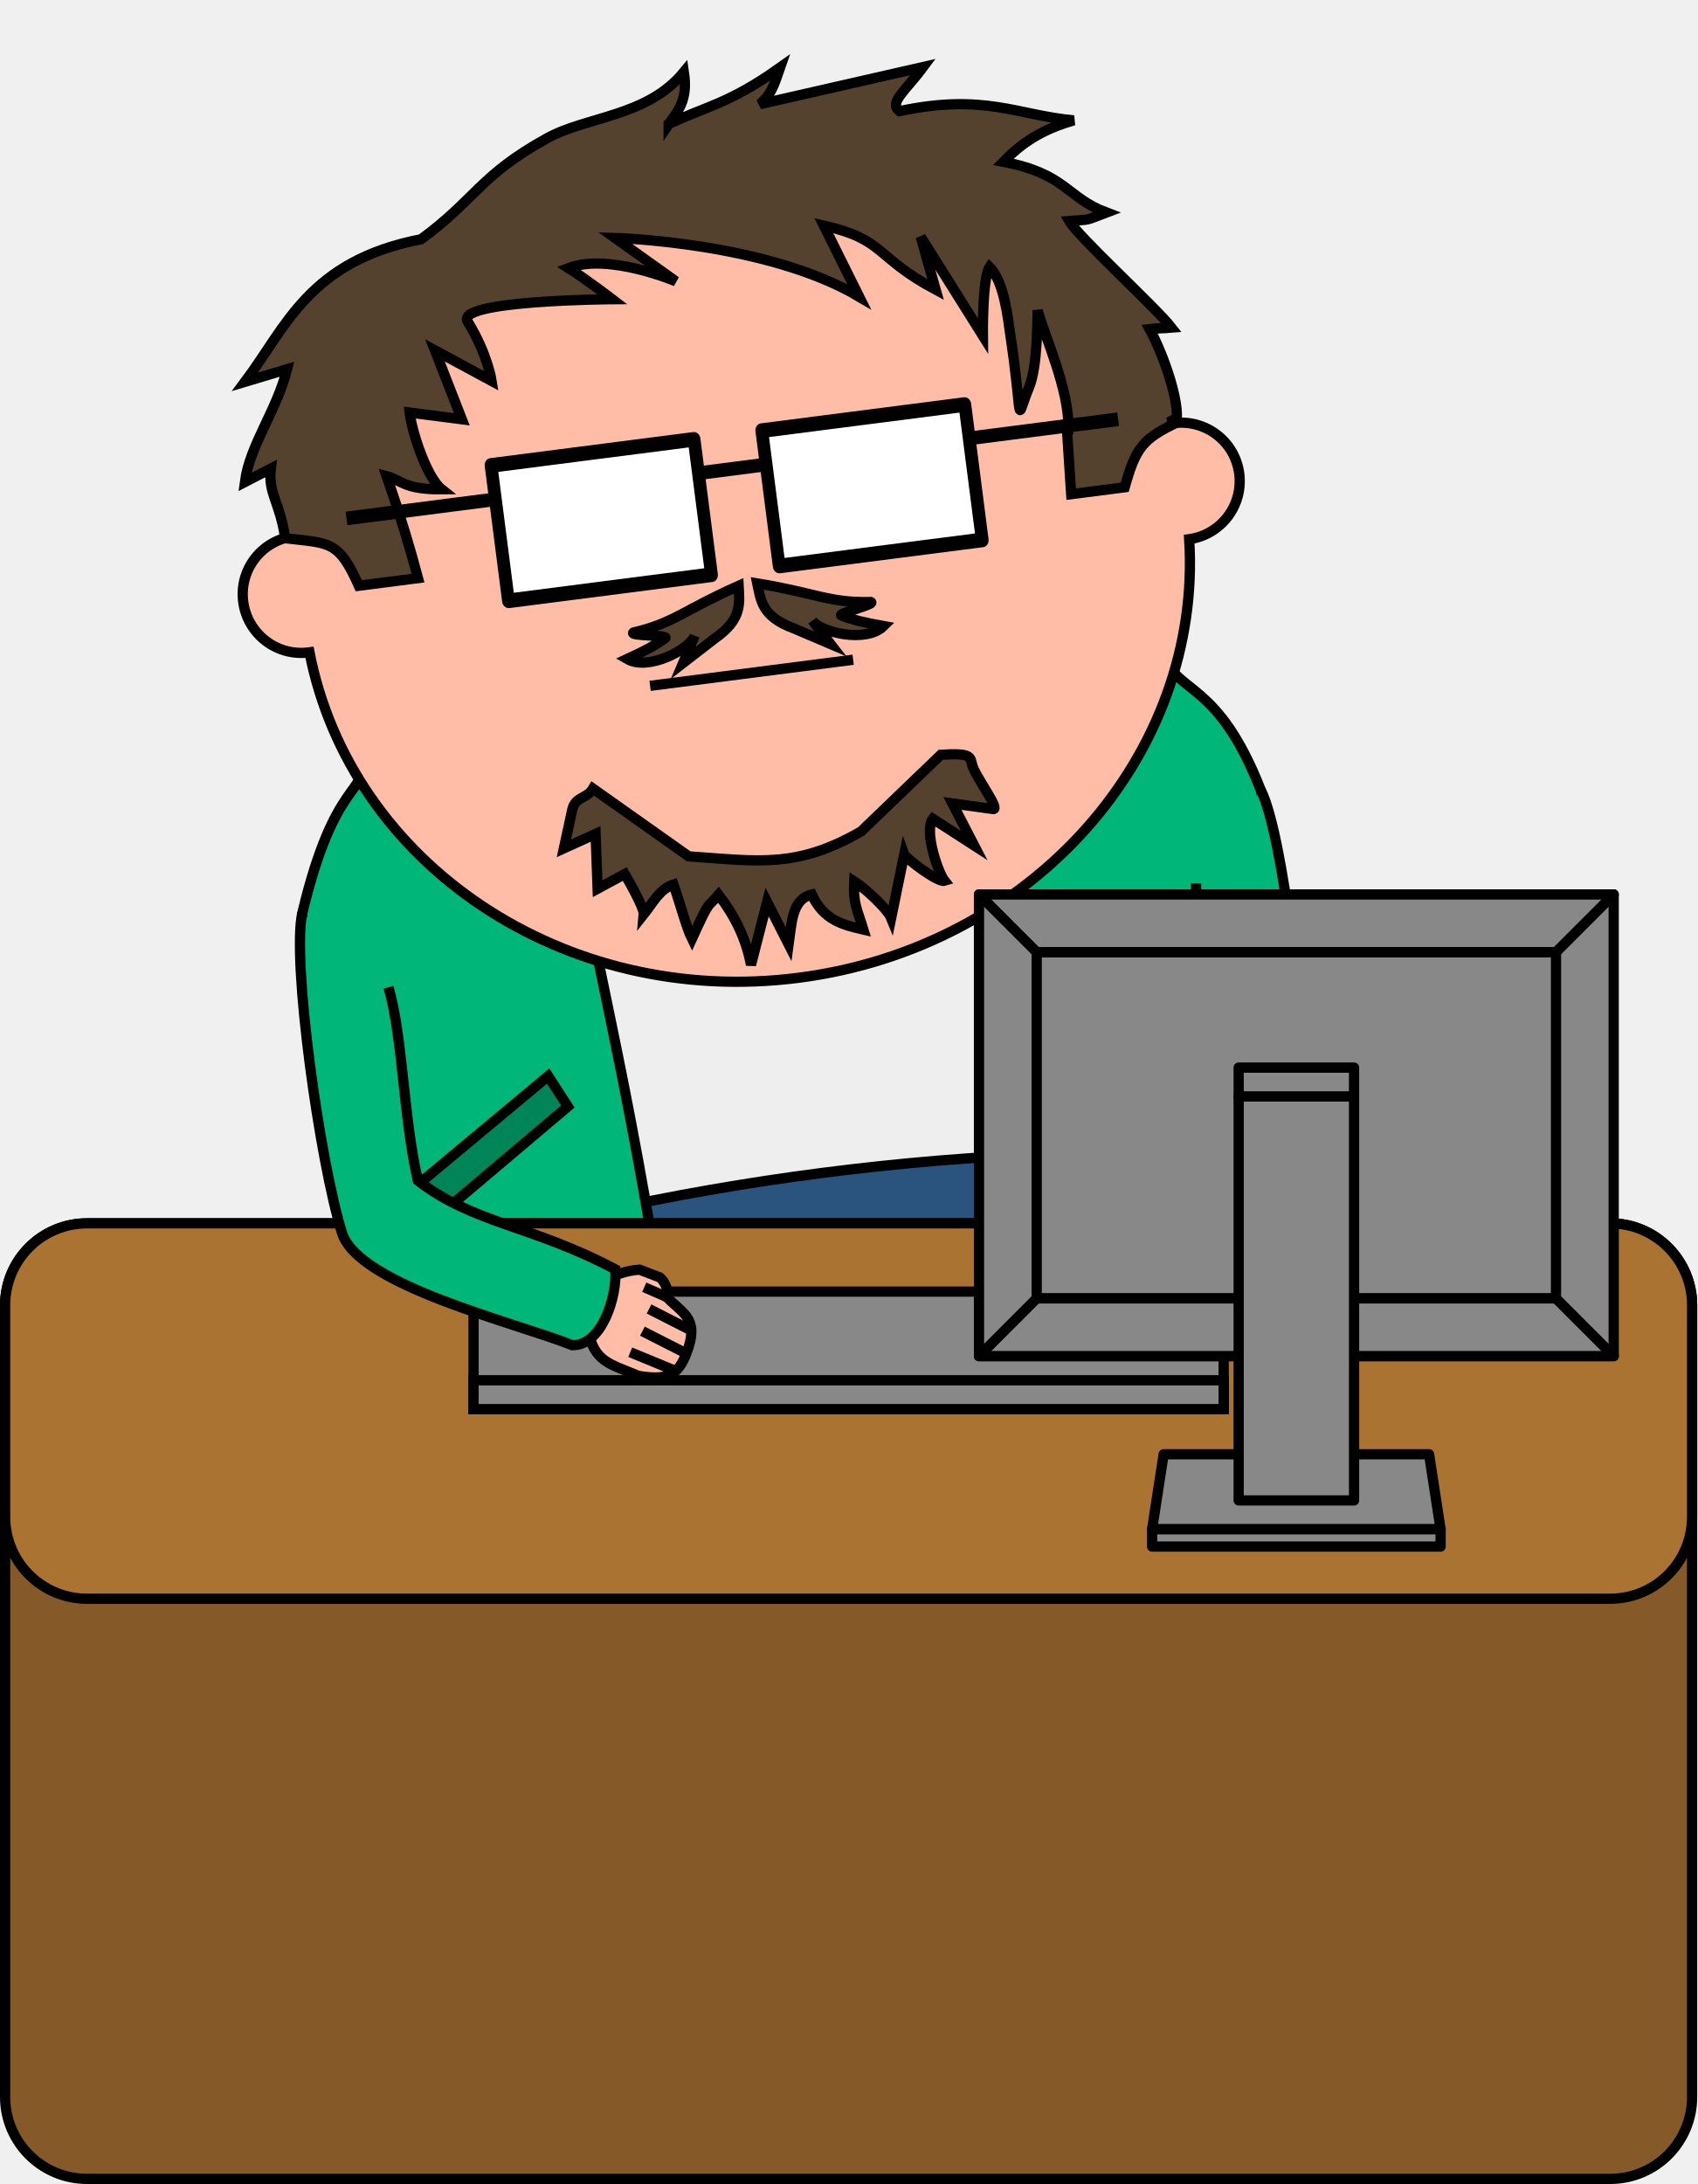
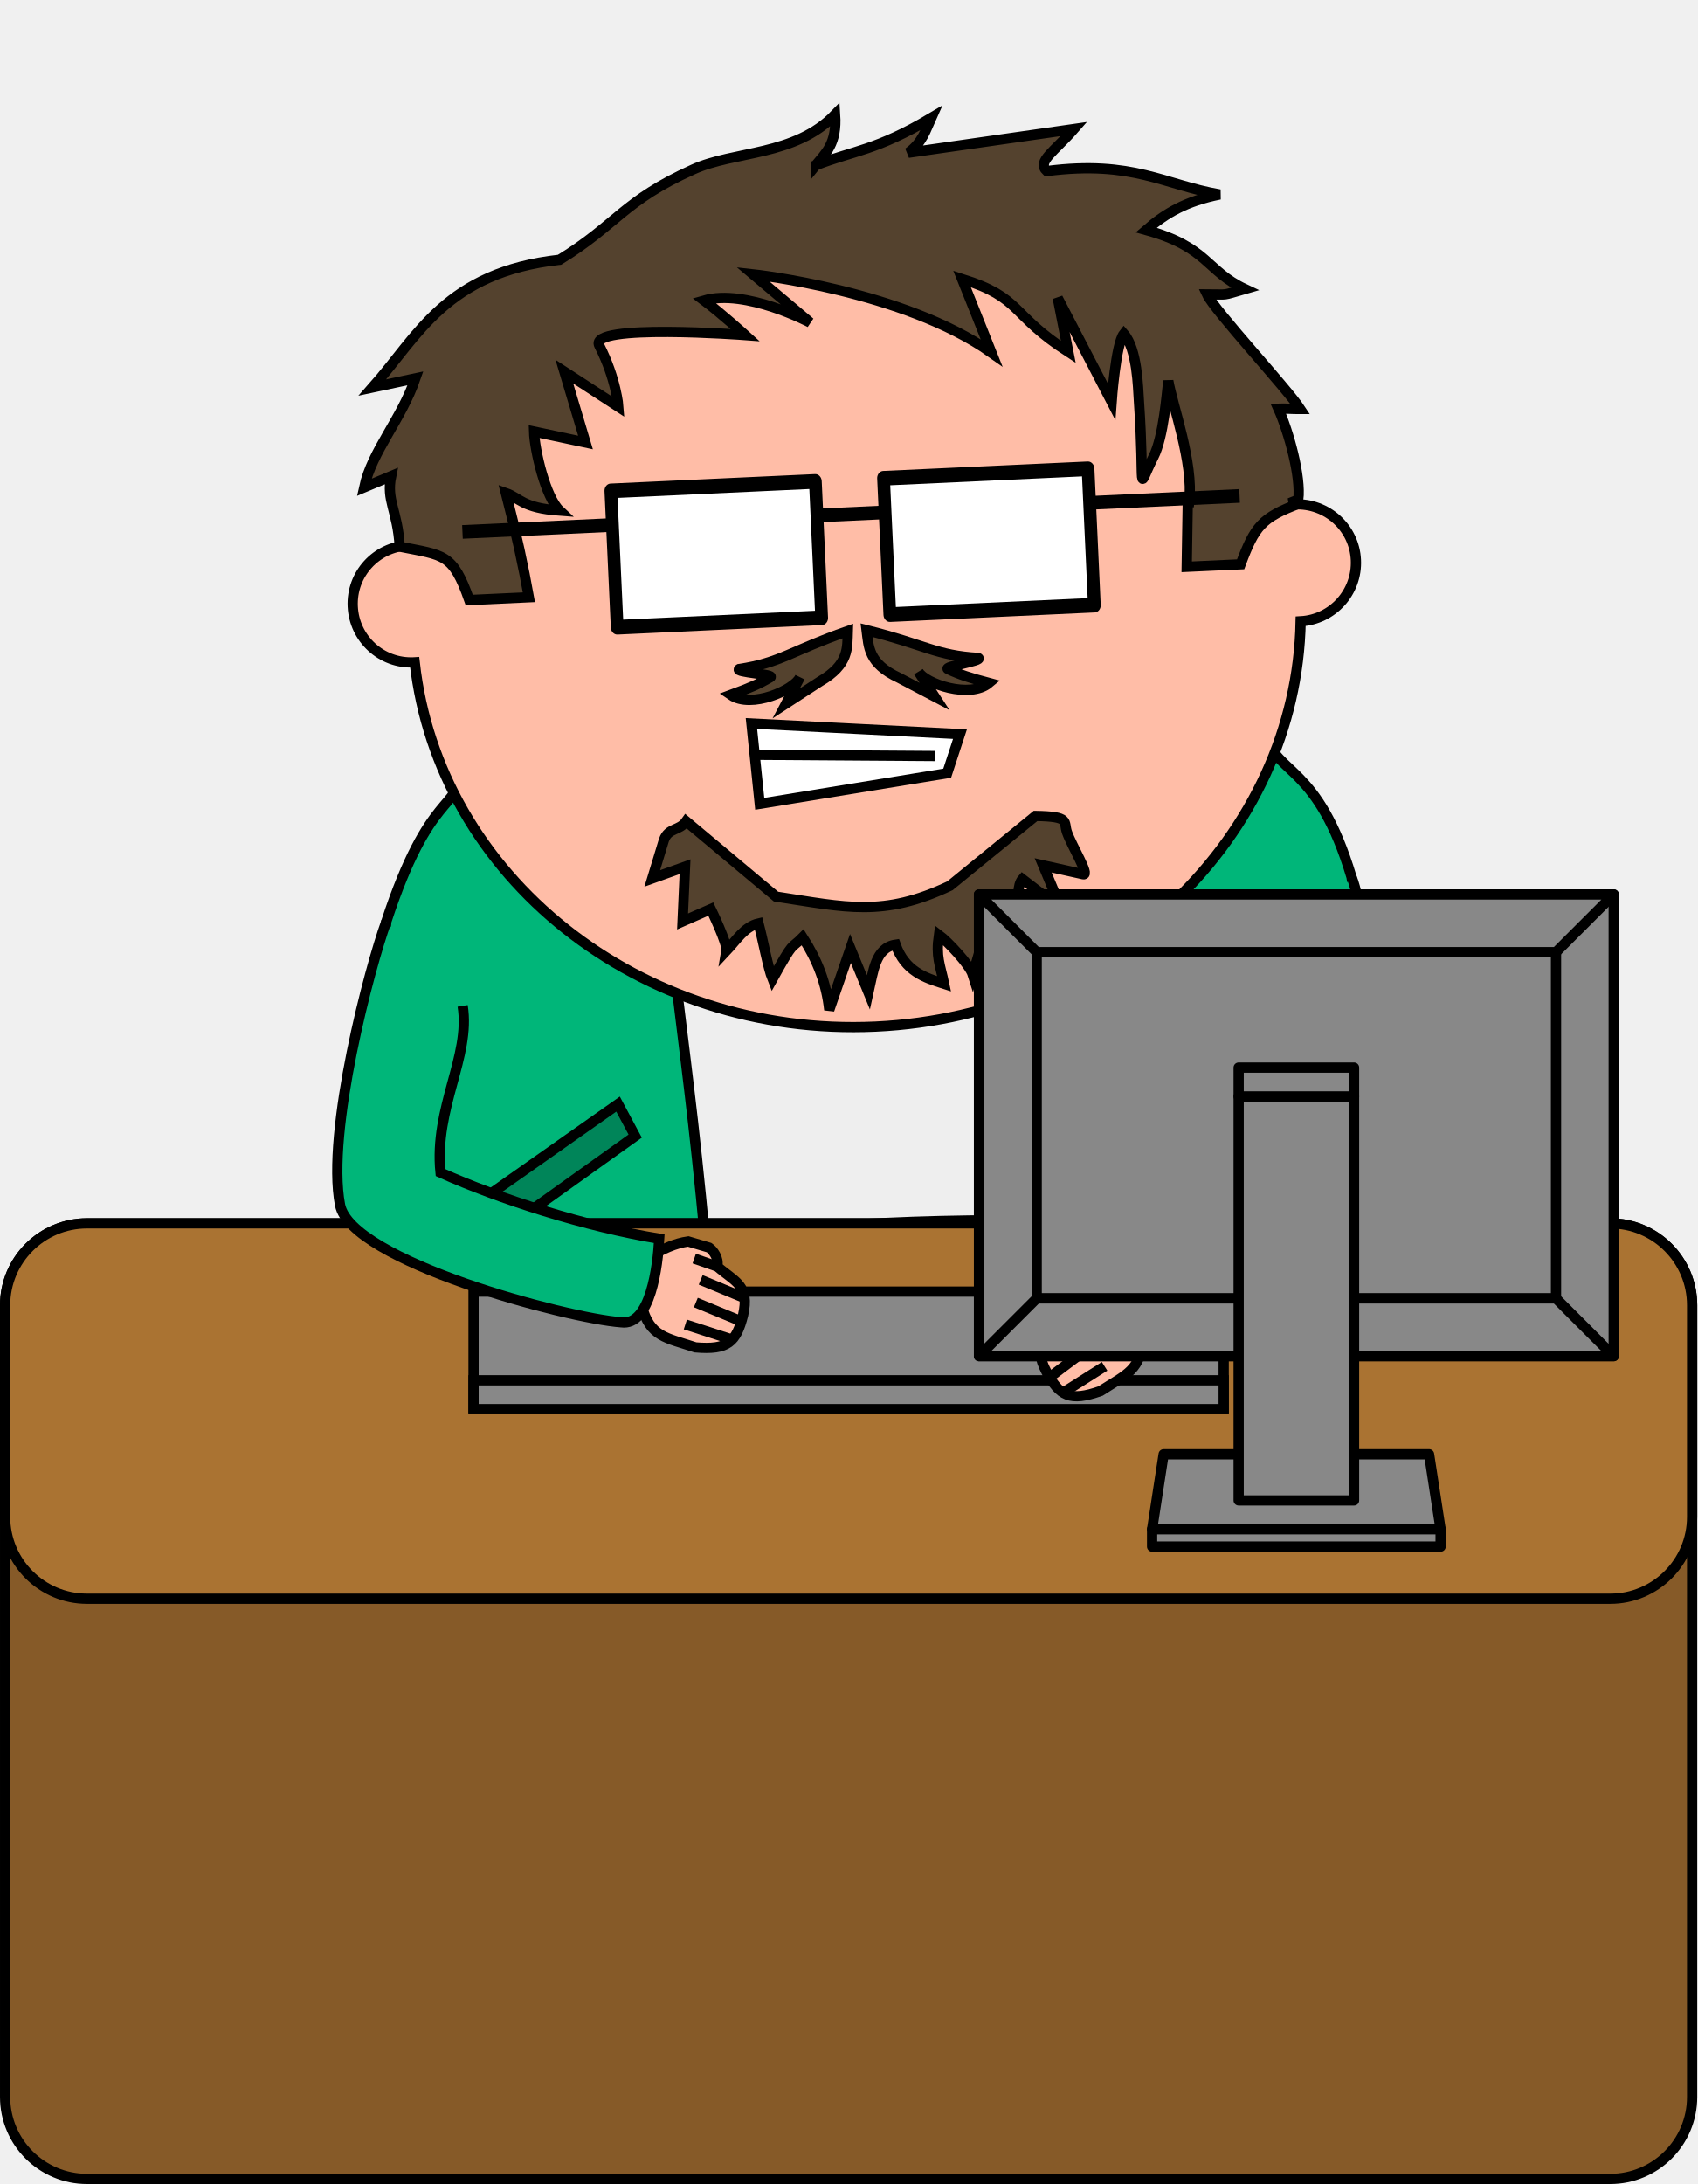
<svg xmlns="http://www.w3.org/2000/svg" width="248.707" height="319.987" id="svg19177" version="1.1">
  <defs id="defs19179" />
-   <g id="layer1" transform="translate(-3575.903,514.7971)">
-     <rect style="opacity:0;fill:#aaccee;fill-opacity:1;stroke:#ffffff;stroke-width:1.5;stroke-linecap:round;stroke-linejoin:round;stroke-miterlimit:4;stroke-opacity:1;stroke-dasharray:none" id="rect18350" width="62.793" height="1287" x="3513.86" y="-292.56" rx="12" ry="12" />
-     <g id="g17957" transform="matrix(0.9918396,-0.1274917,0.1274917,0.9918396,-12807.149,3637.236)">
-       <path id="path17959" d="m 16931.387,-1794.638 -12,0 c -0.948,3.511 -2.458,6.708 -2,11 17.264,6.44 27,5 28,4 -1,-8 -12,-13 -14,-15 z" style="fill:#333333;fill-opacity:1;stroke:#000000;stroke-width:1.5;stroke-opacity:1" />
-       <path style="fill:#333333;fill-opacity:1;stroke:#000000;stroke-width:1.5;stroke-opacity:1" d="m 16821.387,-1794.638 12,0 c 0.947,3.511 2.458,6.708 2,11 -17.264,6.44 -27,5 -28,4 1,-8 12,-13 14,-15 z" id="path17961" />
-       <path id="path17963" d="m 16814.387,-1858.625 0,15 c -1.993,15.935 0.269,32.721 5,50 5.033,3.258 13.979,1.496 15,0 -2.919,-14.634 -4.146,-25.202 -3.219,-35 l 0.03,0 c 25.047,-5 70.119,-5 90.156,0 l 0.25,0 c 0.928,9.798 -0.299,20.366 -3.218,35 1.021,1.496 9.966,3.258 15,0 4.73,-17.279 6.992,-34.065 5,-50 l 0,-15 -124,0 z" style="fill:#2a537d;fill-opacity:1;stroke:#000000;stroke-width:1.5;stroke-opacity:1" />
-       <path style="fill:#eeeeee;fill-opacity:1;stroke:#000000;stroke-width:1.5;stroke-opacity:1" d="m 16826.61,-1932.532 99.777,0 c 2.316,30.657 20,49.894 15,94.894 -40,-8 -90,-8 -130,0 -5,-45 12.342,-63.453 15.223,-94.894 z" id="path17965" />
-       <path id="path17967" d="m 16819.606,-1914.722 -2.531,2.375 c 0.155,5.302 -4.242,2.126 -11.484,21.237 -6.185,49.964 4.134,57.65 44.796,55.357 -1.462,-37.99 -4.01,-46.479 -4,-78.969 z" style="fill:#00b679;fill-opacity:1;stroke:#000000;stroke-width:1.5;stroke-opacity:1" />
-       <path style="fill:#008559;fill-opacity:1;stroke:#000000;stroke-width:1.5;stroke-linecap:butt;stroke-linejoin:miter;stroke-opacity:1" d="m 16815.68,-1848.446 1.661,5.43 23.234,-15.026 -2.293,-4.798 z" id="path17969" />
-       <path style="fill:#00b679;fill-opacity:1;stroke:#000000;stroke-width:1.5;stroke-opacity:1" d="m 16933.172,-1914.721 2.531,2.375 c 1.123,5.709 7.331,4.586 11.484,21.237 6.185,49.964 -4.134,57.65 -44.796,55.357 1.462,-37.99 4.01,-46.479 4,-78.969 z" id="path17972" />
-       <path id="path17974" d="m 16937.098,-1848.445 -1.661,5.43 -23.234,-15.026 2.293,-4.798 z" style="fill:#008559;fill-opacity:1;stroke:#000000;stroke-width:1.5;stroke-linecap:butt;stroke-linejoin:miter;stroke-opacity:1" />
-       <path id="path17976" d="m 16876.509,-1992.625 c -30.991,0 -56.896,19.975 -63.469,46.75 -0.532,-0.103 -1.095,-0.156 -1.656,-0.156 -4.743,0 -8.563,3.82 -8.563,8.562 0,4.742 3.82,8.594 8.563,8.594 0.04,0 0.08,6e-4 0.125,0 2.046,31.494 30.372,56.437 65,56.437 34.627,0 62.922,-24.944 64.968,-56.437 4.699,-0.051 8.5,-3.883 8.5,-8.594 0,-4.742 -3.851,-8.562 -8.593,-8.562 -0.484,0 -0.945,0.048 -1.407,0.125 -6.583,-26.762 -32.488,-46.719 -63.468,-46.719 z" style="fill:#ffbda7;fill-opacity:1;stroke:#000000;stroke-width:1.5;stroke-opacity:1" />
-       <path style="fill:#54422e;fill-opacity:1;stroke:#000000;stroke-width:1.5;stroke-linecap:butt;stroke-linejoin:miter;stroke-opacity:1" d="m 16873.575,-1998.906 c 1.514,-1.711 3.291,-3.003 3.192,-7.297 -6.224,5.864 -14.972,4.586 -21.196,7.093 -10.417,4.131 -11.475,7.521 -20.119,12.294 -16.694,1.07 -21.195,10.15 -28.261,17.431 l 6.354,-1.048 c -2.346,5.939 -6.86,10.351 -8.246,15.608 l 4.028,-1.464 c -0.905,3.591 0.696,4.988 0.779,10.383 6.439,1.6 7.71,1.309 9.813,8.281 l 8.75,0 c -0.586,-4.467 -1.369,-9.2 -2.657,-15.406 2.003,0.796 2.246,2.283 7.75,2.938 -1.967,-2.015 -3.27,-9.029 -3.218,-11.75 l 7.46,1.951 -2.617,-10.513 7.67,5.505 c 0,0 -0.1,-4.057 -2.384,-9.098 -1.511,-3.333 21.433,-0.531 21.433,-0.531 0,0 -3.317,-3.305 -5.781,-5.344 6.131,-1.478 15.366,3.942 15.366,3.942 l -8.023,-7.442 c 0,0 21.97,3.423 34.375,13.094 l -3.812,-11 c 8.736,3.208 6.749,5.484 15.062,11.406 l -1.187,-7.969 7.187,15.562 c 0,0 0.994,-8.424 2.25,-9.875 1.87,2.356 1.708,7.974 1.75,9.906 0.3,13.789 -1.028,13.177 1.75,8.312 1.634,-2.862 2.39,-9.274 2.688,-11.031 0.463,3.689 3.154,12.078 2.25,17.844 l -0.219,-0.031 c -0.216,3.329 -0.395,6.466 -0.594,9.531 l 7.907,0 c 2.351,-5.5 3.419,-6.691 9,-8.5 l -1.407,-0.125 c 0.412,-0.148 0.814,-0.293 1.282,-0.438 0.584,-3.327 -0.929,-9.995 -2.3,-13.468 0.996,0.01 2.033,0.159 3.214,0.21 -1.882,-3.197 -11.854,-14.943 -12.879,-17.419 3.333,0.162 1.997,0.323 5.565,-0.526 -5.544,-2.931 -5.073,-6.367 -14.03,-9.297 2.988,-2.358 6.025,-3.945 11.007,-4.709 -8.047,-1.771 -12.433,-5.638 -25.168,-4.597 -1.403,-1.47 1.177,-2.743 4.27,-5.97 l -24.424,2.353 c 2.156,-1.407 2.726,-3.21 3.603,-4.936 -8.257,4.401 -11.525,4.218 -17.233,6.139 z" id="path17978" />
-       <g id="g17980" style="stroke:#000000;stroke-width:1.5;stroke-opacity:1" transform="translate(14446.387,-2410)">
-         <g style="stroke:#000000;stroke-width:1.399;stroke-opacity:1" transform="matrix(1,0,0,1.150412,3.620944,-65.66926)" id="g17982">
-           <rect style="fill:#ffffff;fill-opacity:1;stroke:#000000;stroke-width:1.865;stroke-linecap:round;stroke-linejoin:round;stroke-miterlimit:4;stroke-opacity:1;stroke-dasharray:none" id="rect17984" width="30" height="17.385" x="2391.379" y="454.647" />
-           <rect y="454.647" x="2431.379" height="17.385" width="30" id="rect17986" style="fill:#ffffff;fill-opacity:1;stroke:#000000;stroke-width:1.865;stroke-linecap:round;stroke-linejoin:round;stroke-miterlimit:4;stroke-opacity:1;stroke-dasharray:none" />
+   <g id="layer1" transform="translate(-4195.903,514.7971)">
+     <g transform="matrix(0.9989297,-0.04625417,0.04625417,0.9989297,-12447.627,2286.657)" id="g18685">
+       <path style="fill:#333333;fill-opacity:1;stroke:#000000;stroke-width:1.5;stroke-opacity:1" d="m 16931.387,-1794.638 -12,0 c -0.948,3.511 -2.458,6.708 -2,11 17.264,6.44 27,5 28,4 -1,-8 -12,-13 -14,-15 z" id="path18687" />
+       <path id="path18690" d="m 16821.387,-1794.638 12,0 c 0.947,3.511 2.458,6.708 2,11 -17.264,6.44 -27,5 -28,4 1,-8 12,-13 14,-15 z" style="fill:#333333;fill-opacity:1;stroke:#000000;stroke-width:1.5;stroke-opacity:1" />
+       <path style="fill:#2a537d;fill-opacity:1;stroke:#000000;stroke-width:1.5;stroke-opacity:1" d="m 16814.387,-1858.625 0,15 c -1.993,15.935 0.269,32.721 5,50 5.033,3.258 13.979,1.496 15,0 -2.919,-14.634 -4.146,-25.202 -3.219,-35 l 0.03,0 c 25.047,-5 70.119,-5 90.156,0 l 0.25,0 c 0.928,9.798 -0.299,20.366 -3.218,35 1.021,1.496 9.966,3.258 15,0 4.73,-17.279 6.992,-34.065 5,-50 l 0,-15 -124,0 z" id="path18692" />
+       <path id="path18694" d="m 16826.61,-1932.532 99.777,0 c 2.316,30.657 20,49.894 15,94.894 -40,-8 -90,-8 -130,0 -5,-45 12.342,-63.453 15.223,-94.894 z" style="fill:#eeeeee;fill-opacity:1;stroke:#000000;stroke-width:1.5;stroke-opacity:1" />
+       <path style="fill:#00b679;fill-opacity:1;stroke:#000000;stroke-width:1.5;stroke-opacity:1" d="m 16819.606,-1914.722 -2.531,2.375 c 0.155,5.302 -4.242,2.126 -11.484,21.237 -6.185,49.964 4.134,57.65 44.796,55.357 -1.462,-37.99 -4.01,-46.479 -4,-78.969 z" id="path18696" />
+       <path id="path18698" d="m 16815.68,-1848.446 1.661,5.43 23.234,-15.026 -2.293,-4.798 z" style="fill:#008559;fill-opacity:1;stroke:#000000;stroke-width:1.5;stroke-linecap:butt;stroke-linejoin:miter;stroke-opacity:1" />
+       <path id="path18700" d="m 16933.172,-1914.721 2.531,2.375 c 1.123,5.709 7.331,4.586 11.484,21.237 6.185,49.964 -4.134,57.65 -44.796,55.357 1.462,-37.99 4.01,-46.479 4,-78.969 z" style="fill:#00b679;fill-opacity:1;stroke:#000000;stroke-width:1.5;stroke-opacity:1" />
+       <path style="fill:#008559;fill-opacity:1;stroke:#000000;stroke-width:1.5;stroke-linecap:butt;stroke-linejoin:miter;stroke-opacity:1" d="m 16937.098,-1848.445 -1.661,5.43 -23.234,-15.026 2.293,-4.798 z" id="path18702" />
+       <path style="fill:#ffbda7;fill-opacity:1;stroke:#000000;stroke-width:1.5;stroke-opacity:1" d="m 16876.509,-1992.625 c -30.991,0 -56.896,19.975 -63.469,46.75 -0.532,-0.103 -1.095,-0.156 -1.656,-0.156 -4.743,0 -8.563,3.82 -8.563,8.562 0,4.742 3.82,8.594 8.563,8.594 0.04,0 0.08,6e-4 0.125,0 2.046,31.494 30.372,56.437 65,56.437 34.627,0 62.922,-24.944 64.968,-56.437 4.699,-0.051 8.5,-3.883 8.5,-8.594 0,-4.742 -3.851,-8.562 -8.593,-8.562 -0.484,0 -0.945,0.048 -1.407,0.125 -6.583,-26.762 -32.488,-46.719 -63.468,-46.719 z" id="path18704" />
+       <path id="path18706" d="m 16873.575,-1998.906 c 1.514,-1.711 3.291,-3.003 3.192,-7.297 -6.224,5.864 -14.972,4.586 -21.196,7.093 -10.417,4.131 -11.475,7.521 -20.119,12.294 -16.694,1.07 -21.195,10.15 -28.261,17.431 l 6.354,-1.048 c -2.346,5.939 -6.86,10.351 -8.246,15.608 l 4.028,-1.464 c -0.905,3.591 0.696,4.988 0.779,10.383 6.439,1.6 7.71,1.309 9.813,8.281 l 8.75,0 c -0.586,-4.467 -1.369,-9.2 -2.657,-15.406 2.003,0.796 2.246,2.283 7.75,2.938 -1.967,-2.015 -3.27,-9.029 -3.218,-11.75 l 7.46,1.951 -2.617,-10.513 7.67,5.505 c 0,0 -0.1,-4.057 -2.384,-9.098 -1.511,-3.333 21.433,-0.531 21.433,-0.531 0,0 -3.317,-3.305 -5.781,-5.344 6.131,-1.478 15.366,3.942 15.366,3.942 l -8.023,-7.442 c 0,0 21.97,3.423 34.375,13.094 l -3.812,-11 c 8.736,3.208 6.749,5.484 15.062,11.406 l -1.187,-7.969 7.187,15.562 c 0,0 0.994,-8.424 2.25,-9.875 1.87,2.356 1.708,7.974 1.75,9.906 0.3,13.789 -1.028,13.177 1.75,8.312 1.634,-2.862 2.39,-9.274 2.688,-11.031 0.463,3.689 3.154,12.078 2.25,17.844 l -0.219,-0.031 c -0.216,3.329 -0.395,6.466 -0.594,9.531 l 7.907,0 c 2.351,-5.5 3.419,-6.691 9,-8.5 l -1.407,-0.125 c 0.412,-0.148 0.814,-0.293 1.282,-0.438 0.584,-3.327 -0.929,-9.995 -2.3,-13.468 0.996,0.01 2.033,0.159 3.214,0.21 -1.882,-3.197 -11.854,-14.943 -12.879,-17.419 3.333,0.162 1.997,0.323 5.565,-0.526 -5.544,-2.931 -5.073,-6.367 -14.03,-9.297 2.988,-2.358 6.025,-3.945 11.007,-4.709 -8.047,-1.771 -12.433,-5.638 -25.168,-4.597 -1.403,-1.47 1.177,-2.743 4.27,-5.97 l -24.424,2.353 c 2.156,-1.407 2.726,-3.21 3.603,-4.936 -8.257,4.401 -11.525,4.218 -17.233,6.139 z" style="fill:#54422e;fill-opacity:1;stroke:#000000;stroke-width:1.5;stroke-linecap:butt;stroke-linejoin:miter;stroke-opacity:1" />
+       <g transform="translate(14446.387,-2410)" style="stroke:#000000;stroke-width:1.5;stroke-opacity:1" id="g18708">
+         <g id="g18710" transform="matrix(1,0,0,1.150412,3.620944,-65.66926)" style="stroke:#000000;stroke-width:1.399;stroke-opacity:1">
+           <rect y="454.647" x="2391.379" height="17.385" width="30" id="rect18712" style="fill:#ffffff;fill-opacity:1;stroke:#000000;stroke-width:1.865;stroke-linecap:round;stroke-linejoin:round;stroke-miterlimit:4;stroke-opacity:1;stroke-dasharray:none" />
+           <rect style="fill:#ffffff;fill-opacity:1;stroke:#000000;stroke-width:1.865;stroke-linecap:round;stroke-linejoin:round;stroke-miterlimit:4;stroke-opacity:1;stroke-dasharray:none" id="rect18714" width="30" height="17.385" x="2431.379" y="454.647" />
        </g>
-         <path id="path17988" d="m 2373,462.362 22,0" style="fill:none;stroke:#000000;stroke-width:2;stroke-linecap:butt;stroke-linejoin:miter;stroke-miterlimit:4;stroke-opacity:1;stroke-dasharray:none" />
-         <path style="fill:none;stroke:#000000;stroke-width:2;stroke-linecap:butt;stroke-linejoin:miter;stroke-opacity:1" d="m 2425,462.362 10,0" id="path17990" />
-         <path style="fill:none;stroke:#000000;stroke-width:2;stroke-linecap:butt;stroke-linejoin:miter;stroke-miterlimit:4;stroke-opacity:1;stroke-dasharray:none" d="m 2465,462.362 22,0" id="path17992" />
+         <path style="fill:none;stroke:#000000;stroke-width:2;stroke-linecap:butt;stroke-linejoin:miter;stroke-miterlimit:4;stroke-opacity:1;stroke-dasharray:none" d="m 2373,462.362 22,0" id="path18716" />
+         <path id="path18718" d="m 2425,462.362 10,0" style="fill:none;stroke:#000000;stroke-width:2;stroke-linecap:butt;stroke-linejoin:miter;stroke-opacity:1" />
+         <path id="path18720" d="m 2465,462.362 22,0" style="fill:none;stroke:#000000;stroke-width:2;stroke-linecap:butt;stroke-linejoin:miter;stroke-miterlimit:4;stroke-opacity:1;stroke-dasharray:none" />
      </g>
-       <path style="fill:none;stroke:#000000;stroke-width:1.5;stroke-linecap:butt;stroke-linejoin:miter;stroke-opacity:1" d="m 16860.387,-1917.638 30,0" id="path17994" />
-       <path style="fill:#54422e;fill-opacity:1;stroke:#000000;stroke-width:1.5;stroke-linecap:butt;stroke-linejoin:miter;stroke-opacity:1" d="m 16850.169,-1903.767 c -1.057,1.379 -2.643,0.778 -3.38,2.593 l -1.969,5.539 4.878,-1.496 -0.731,7.997 4.218,-1.624 c 0,0 2.235,5.19 2.006,6.214 1.522,-1.474 2.811,-3.414 4.883,-3.788 0.587,2.752 1.081,6.542 1.669,8.233 3.568,-5.744 2.715,-4.064 4.698,-5.897 2,3.434 3.165,6.92 3.399,10.796 l 3.516,-8.839 2.344,6.566 0,0 c 0.834,-3.029 1.298,-6.525 4.297,-6.819 1.2,3.947 4.008,5.022 6.837,6.061 -0.481,-2.923 -1.044,-3.976 -0.436,-7.197 1.263,1.034 4.292,4.553 4.687,6.047 l 3.088,-9.02 c 0.132,0.574 4.35,4.771 5.362,4.596 -0.727,-1.186 -2.103,-7.599 -0.537,-9.225 l 5.509,4.651 -2.379,-6.524 5.805,1.579 c 1.026,0.279 -1.474,-4.196 -2.089,-6.251 -0.483,-1.612 0.681,-2.285 -4.495,-2.612 l -13.008,9.646 c -10.013,4.165 -15.295,2.452 -25.532,0.4 z" id="path17996" />
-       <g id="g17998" transform="matrix(0.8124679,0,0,0.8146363,15077.826,-2323.437)" style="stroke:#000000;stroke-width:1.844;stroke-opacity:1">
-         <path style="fill:#54422e;fill-opacity:1;stroke:#000000;stroke-width:1.844;stroke-opacity:1" d="m 2235.42,488.245 c 0.953,0.54 -6.588,1.267 -5.524,1.756 2.065,1.079 3.771,1.73 7.249,2.825 -3.572,2.711 -11.479,-0.379 -12.597,-2.589 l 2.689,4.573 -6.256,-3.659 c -5.447,-2.829 -5.207,-5.836 -5.447,-8.828 10.46,3.113 12.3,5.123 19.886,5.922 z" id="path18000" />
-         <path id="path18002" d="m 2192.258,488.245 c -0.953,0.54 6.588,1.267 5.524,1.756 -2.065,1.079 -3.771,1.73 -7.249,2.825 3.572,2.711 11.479,-0.379 12.597,-2.589 l -2.689,4.573 6.256,-3.659 c 5.447,-2.829 5.207,-5.836 5.447,-8.828 -10.46,3.113 -12.3,5.123 -19.886,5.922 z" style="fill:#54422e;fill-opacity:1;stroke:#000000;stroke-width:1.844;stroke-opacity:1" />
+       <path id="path18722" d="m 16860.387,-1917.638 30.456,2.965 -2.138,5.635 -27.646,3.21 z" style="fill:#ffffff;fill-opacity:1;stroke:#000000;stroke-width:1.5;stroke-linecap:butt;stroke-linejoin:miter;stroke-opacity:1" />
+       <path id="path18724" d="m 16850.169,-1903.767 c -1.057,1.379 -2.643,0.778 -3.38,2.593 l -1.969,5.539 4.878,-1.496 -0.731,7.997 4.218,-1.624 c 0,0 2.235,5.19 2.006,6.214 1.522,-1.474 2.811,-3.414 4.883,-3.788 0.587,2.752 1.081,6.542 1.669,8.233 3.568,-5.744 2.715,-4.064 4.698,-5.897 2,3.434 3.165,6.92 3.399,10.796 l 3.516,-8.839 2.344,6.566 0,0 c 0.834,-3.029 1.298,-6.525 4.297,-6.819 1.2,3.947 4.008,5.022 6.837,6.061 -0.481,-2.923 -1.044,-3.976 -0.436,-7.197 1.263,1.034 4.292,4.553 4.687,6.047 l 3.088,-9.02 c 0.132,0.574 4.35,4.771 5.362,4.596 -0.727,-1.186 -2.103,-7.599 -0.537,-9.225 l 5.509,4.651 -2.379,-6.524 5.805,1.579 c 1.026,0.279 -1.474,-4.196 -2.089,-6.251 -0.483,-1.612 0.681,-2.285 -4.495,-2.612 l -13.008,9.646 c -10.013,4.165 -15.295,2.452 -25.532,0.4 z" style="fill:#54422e;fill-opacity:1;stroke:#000000;stroke-width:1.5;stroke-linecap:butt;stroke-linejoin:miter;stroke-opacity:1" />
+       <g style="stroke:#000000;stroke-width:1.844;stroke-opacity:1" transform="matrix(0.8124679,0,0,0.8146363,15077.826,-2323.437)" id="g18726">
+         <path id="path18728" d="m 2235.42,488.245 c 0.953,0.54 -6.588,1.267 -5.524,1.756 2.065,1.079 3.771,1.73 7.249,2.825 -3.572,2.711 -11.479,-0.379 -12.597,-2.589 l 2.689,4.573 -6.256,-3.659 c -5.447,-2.829 -5.207,-5.836 -5.447,-8.828 10.46,3.113 12.3,5.123 19.886,5.922 z" style="fill:#54422e;fill-opacity:1;stroke:#000000;stroke-width:1.844;stroke-opacity:1" />
+         <path style="fill:#54422e;fill-opacity:1;stroke:#000000;stroke-width:1.844;stroke-opacity:1" d="m 2192.258,488.245 c -0.953,0.54 6.588,1.267 5.524,1.756 -2.065,1.079 -3.771,1.73 -7.249,2.825 3.572,2.711 11.479,-0.379 12.597,-2.589 l -2.689,4.573 6.256,-3.659 c 5.447,-2.829 5.207,-5.836 5.447,-8.828 -10.46,3.113 -12.3,5.123 -19.886,5.922 z" id="path18730" />
      </g>
    </g>
-     <g id="g18004" transform="translate(-13176.142,1502.078)">
-       <rect ry="12" rx="12" y="-1837.638" x="16752.795" height="140" width="247.207" id="rect18006" style="fill:#865a28;fill-opacity:1;stroke:#000000;stroke-width:1.5;stroke-linecap:round;stroke-linejoin:round;stroke-miterlimit:4;stroke-opacity:1;stroke-dasharray:none" />
-       <rect ry="12" style="fill:#aa7332;fill-opacity:1;stroke:#000000;stroke-width:1.5;stroke-linecap:round;stroke-linejoin:round;stroke-miterlimit:4;stroke-opacity:1;stroke-dasharray:none" id="rect18008" width="247.207" height="55" x="16752.795" y="-1837.638" rx="12" />
-       <g id="g18010" transform="translate(6880.003,-1380)">
-         <g id="g18012" style="fill:#666666;fill-opacity:1;stroke:#000000;stroke-width:1.774;stroke-opacity:1" transform="matrix(0.845558,0,0,0.845558,10021.763,-3112.834)">
-           <rect y="3151.997" x="-95" height="20.365" width="130" id="rect18014" style="fill:#888888;fill-opacity:1;stroke:#000000;stroke-width:1.774;stroke-opacity:1" />
-           <rect style="fill:#888888;fill-opacity:1;stroke:#000000;stroke-width:1.774;stroke-opacity:1" id="rect18016" width="130" height="5" x="-95" y="3167.362" />
+     <g transform="translate(-12556.142,1502.078)" id="g18732">
+       <rect style="fill:#865a28;fill-opacity:1;stroke:#000000;stroke-width:1.5;stroke-linecap:round;stroke-linejoin:round;stroke-miterlimit:4;stroke-opacity:1;stroke-dasharray:none" id="rect18734" width="247.207" height="140" x="16752.795" y="-1837.638" rx="12" ry="12" />
+       <rect rx="12" y="-1837.638" x="16752.795" height="55" width="247.207" id="rect18736" style="fill:#aa7332;fill-opacity:1;stroke:#000000;stroke-width:1.5;stroke-linecap:round;stroke-linejoin:round;stroke-miterlimit:4;stroke-opacity:1;stroke-dasharray:none" ry="12" />
+       <g transform="translate(6880.003,-1380)" id="g18738">
+         <g transform="matrix(0.845558,0,0,0.845558,10021.763,-3112.834)" style="fill:#666666;fill-opacity:1;stroke:#000000;stroke-width:1.774;stroke-opacity:1" id="g18740">
+           <rect style="fill:#888888;fill-opacity:1;stroke:#000000;stroke-width:1.774;stroke-opacity:1" id="rect18742" width="130" height="20.365" x="-95" y="3151.997" />
+           <rect y="3167.362" x="-95" height="5" width="130" id="rect18744" style="fill:#888888;fill-opacity:1;stroke:#000000;stroke-width:1.774;stroke-opacity:1" />
        </g>
      </g>
    </g>
-     <g transform="matrix(0.9918396,-0.1274917,0.1274917,0.9918396,-12807.786,3632.276)" id="g18018">
-       <g style="stroke:#000000;stroke-width:1.827;stroke-opacity:1" id="g18020" transform="matrix(0.5020703,-0.6493916,0.6493916,0.5020703,15719.569,-725.5322)">
-         <path id="path18022" d="m 1889.869,257.761 -0.442,5.808 c -4.442,3.775 -3.214,6.5 -2.512,11.89 2.084,5.413 4.011,6.158 8.899,5.132 5.347,-1.223 4.682,-3.9 5.798,-7.956 1.447,-0.273 2.282,-1.969 2.391,-2.76 l -0.641,-3.839 c -1.264,-1.899 -3.31,-3.68 -5.913,-5.245 l 0,-4.293 z" style="fill:#ffbda7;fill-opacity:1;stroke:#000000;stroke-width:1.827;stroke-linecap:butt;stroke-linejoin:miter;stroke-opacity:1" />
-         <path style="fill:none;stroke:#000000;stroke-width:1.827;stroke-linecap:butt;stroke-linejoin:miter;stroke-opacity:1" d="m 1901.081,268.337 0.569,4.772" id="path18024" />
-         <path id="path18026" d="m 1889.806,272.05 1.238,8.797" style="fill:none;stroke:#000000;stroke-width:1.827;stroke-linecap:butt;stroke-linejoin:miter;stroke-opacity:1" />
-         <path style="fill:none;stroke:#000000;stroke-width:1.827;stroke-linecap:butt;stroke-linejoin:miter;stroke-opacity:1" d="m 1894.148,272.024 0.527,8.781" id="path18028" />
-         <path id="path18030" d="m 1898.163,271.039 0.527,8.781" style="fill:none;stroke:#000000;stroke-width:1.827;stroke-linecap:butt;stroke-linejoin:miter;stroke-opacity:1" />
+     <g id="g18746" transform="matrix(0.9989297,-0.04625417,0.04625417,0.9989297,-12447.858,2281.662)">
+       <g style="stroke:#000000;stroke-width:1.827;stroke-opacity:1" id="g18748" transform="matrix(-0.5020703,-0.6493916,-0.6493916,0.5020703,18033.209,-725.5317)">
+         <path id="path18750" d="m 1889.869,257.761 -0.442,5.808 c -4.442,3.775 -3.214,6.5 -2.512,11.89 2.084,5.413 4.011,6.158 8.899,5.132 5.347,-1.223 4.682,-3.9 5.798,-7.956 1.447,-0.273 2.282,-1.969 2.391,-2.76 l -0.641,-3.839 c -1.264,-1.899 -3.31,-3.68 -5.913,-5.245 l 0,-4.293 z" style="fill:#ffbda7;fill-opacity:1;stroke:#000000;stroke-width:1.827;stroke-linecap:butt;stroke-linejoin:miter;stroke-opacity:1" />
+         <path style="fill:none;stroke:#000000;stroke-width:1.827;stroke-linecap:butt;stroke-linejoin:miter;stroke-opacity:1" d="m 1901.081,268.337 0.569,4.772" id="path18752" />
+         <path id="path18754" d="m 1889.806,272.05 1.238,8.797" style="fill:none;stroke:#000000;stroke-width:1.827;stroke-linecap:butt;stroke-linejoin:miter;stroke-opacity:1" />
+         <path style="fill:none;stroke:#000000;stroke-width:1.827;stroke-linecap:butt;stroke-linejoin:miter;stroke-opacity:1" d="m 1894.148,272.024 0.527,8.781" id="path18756" />
+         <path id="path18758" d="m 1898.163,271.039 0.527,8.781" style="fill:none;stroke:#000000;stroke-width:1.827;stroke-linecap:butt;stroke-linejoin:miter;stroke-opacity:1" />
      </g>
-       <path style="fill:#00b679;fill-opacity:1;stroke:#000000;stroke-width:1.5" d="m 16805.591,-1886.11 c -2.43,6.592 -2.11,36.433 -0.201,47.215 1.408,7.95 23.557,16.27 31.374,20.623 4.307,0.629 7.452,-6.272 7.667,-10.215 -11.14,-7.916 -19.837,-9.331 -27.044,-16.602 -0.934,-9.524 0.509,-21.165 -0.656,-28.64" id="path18032" />
+       <path style="fill:#00b679;fill-opacity:1;stroke:#000000;stroke-width:1.5" d="m 16947.187,-1886.11 c 2.43,6.592 2.11,36.433 0.201,47.215 -1.408,7.95 -23.557,16.27 -31.374,20.623 -4.307,0.629 -7.452,-6.272 -7.667,-10.215 11.14,-7.916 19.837,-9.331 27.044,-16.602 0.934,-9.524 -0.509,-21.165 0.656,-28.64" id="path18760" />
    </g>
-     <g transform="matrix(0.9918396,-0.1274917,0.1274917,0.9918396,-12807.786,3632.276)" id="g18034">
-       <g transform="matrix(-0.5020703,-0.6493916,-0.6493916,0.5020703,18033.209,-725.5317)" id="g18036" style="stroke:#000000;stroke-width:1.827;stroke-opacity:1">
-         <path style="fill:#ffbda7;fill-opacity:1;stroke:#000000;stroke-width:1.827;stroke-linecap:butt;stroke-linejoin:miter;stroke-opacity:1" d="m 1889.869,257.761 -0.442,5.808 c -4.442,3.775 -3.214,6.5 -2.512,11.89 2.084,5.413 4.011,6.158 8.899,5.132 5.347,-1.223 4.682,-3.9 5.798,-7.956 1.447,-0.273 2.282,-1.969 2.391,-2.76 l -0.641,-3.839 c -1.264,-1.899 -3.31,-3.68 -5.913,-5.245 l 0,-4.293 z" id="path18038" />
-         <path id="path18040" d="m 1901.081,268.337 0.569,4.772" style="fill:none;stroke:#000000;stroke-width:1.827;stroke-linecap:butt;stroke-linejoin:miter;stroke-opacity:1" />
-         <path style="fill:none;stroke:#000000;stroke-width:1.827;stroke-linecap:butt;stroke-linejoin:miter;stroke-opacity:1" d="m 1889.806,272.05 1.238,8.797" id="path18042" />
-         <path id="path18044" d="m 1894.148,272.024 0.527,8.781" style="fill:none;stroke:#000000;stroke-width:1.827;stroke-linecap:butt;stroke-linejoin:miter;stroke-opacity:1" />
-         <path style="fill:none;stroke:#000000;stroke-width:1.827;stroke-linecap:butt;stroke-linejoin:miter;stroke-opacity:1" d="m 1898.163,271.039 0.527,8.781" id="path18046" />
+     <g style="stroke:#000000;stroke-width:1.774;stroke-opacity:1" transform="matrix(0.845558,0,0,0.845558,4411.235,-2985.837)" id="g18762">
+       <rect y="3077.362" x="-85" height="80" width="110" id="rect18764" style="fill:#888888;fill-opacity:1;stroke:#000000;stroke-width:1.774;stroke-linecap:round;stroke-linejoin:round;stroke-miterlimit:4;stroke-opacity:1;stroke-dasharray:none" />
+       <path style="fill:#888888;fill-opacity:1;stroke:#000000;stroke-width:1.774;stroke-linecap:round;stroke-linejoin:round;stroke-miterlimit:4;stroke-opacity:1" d="m -53,3174.362 46,0 2,13 -50,0 z" id="path18766" />
+       <rect style="fill:#888888;fill-opacity:1;stroke:#000000;stroke-width:1.774;stroke-linecap:round;stroke-linejoin:round;stroke-miterlimit:4;stroke-opacity:1;stroke-dasharray:none" id="rect18768" width="90" height="60.001" x="-75" y="3087.362" />
+       <path id="path18770" d="m -85,3157.362 110,0 -10,-10 -90,0 z" style="fill:#888888;fill-opacity:1;stroke:#000000;stroke-width:1.774;stroke-linecap:round;stroke-linejoin:round;stroke-miterlimit:4;stroke-opacity:1" />
+       <rect style="fill:#888888;fill-opacity:1;stroke:#000000;stroke-width:1.774;stroke-linecap:round;stroke-linejoin:round;stroke-miterlimit:4;stroke-opacity:1;stroke-dasharray:none" id="rect18772" width="20" height="70" x="-40" y="3112.362" />
+       <rect y="-3112.362" x="-40" height="5" width="20" id="rect18774" style="fill:#888888;fill-opacity:1;stroke:#000000;stroke-width:1.774;stroke-linecap:round;stroke-linejoin:round;stroke-miterlimit:4;stroke-opacity:1;stroke-dasharray:none" transform="scale(1,-1)" />
+       <path style="fill:#888888;fill-opacity:1;stroke:#000000;stroke-width:1.774;stroke-linecap:round;stroke-linejoin:round;stroke-miterlimit:4;stroke-opacity:1" d="m -85,3077.362 110,0 -10,10 -90,0 z" id="path18776" />
+       <rect style="fill:#888888;fill-opacity:1;stroke:#000000;stroke-width:1.774;stroke-linecap:round;stroke-linejoin:round;stroke-miterlimit:4;stroke-opacity:1;stroke-dasharray:none" id="rect18778" width="50" height="3" x="-55" y="-3190.362" transform="scale(1,-1)" />
+     </g>
+     <g transform="matrix(0.9989297,-0.04625417,0.04625417,0.9989297,-12877.038,2567.598)" id="g18780">
+       <g style="stroke:#000000;stroke-width:1.827;stroke-opacity:1" id="g18782" transform="matrix(0.3923837,-0.7209848,0.7209848,0.3923837,16350.914,-835.137)">
+         <path id="path18784" d="m 1889.869,257.761 -0.442,5.808 c -4.442,3.775 -3.214,6.5 -2.512,11.89 2.084,5.413 4.011,6.158 8.899,5.132 5.347,-1.223 4.682,-3.9 5.798,-7.956 1.447,-0.273 2.282,-1.969 2.391,-2.76 l -0.641,-3.839 c -1.264,-1.899 -3.31,-3.68 -5.913,-5.245 l 0,-4.293 z" style="fill:#ffbda7;fill-opacity:1;stroke:#000000;stroke-width:1.827;stroke-linecap:butt;stroke-linejoin:miter;stroke-opacity:1" />
+         <path style="fill:none;stroke:#000000;stroke-width:1.827;stroke-linecap:butt;stroke-linejoin:miter;stroke-opacity:1" d="m 1901.081,268.337 0.569,4.772" id="path18786" />
+         <path id="path18788" d="m 1889.806,272.05 1.238,8.797" style="fill:none;stroke:#000000;stroke-width:1.827;stroke-linecap:butt;stroke-linejoin:miter;stroke-opacity:1" />
+         <path style="fill:none;stroke:#000000;stroke-width:1.827;stroke-linecap:butt;stroke-linejoin:miter;stroke-opacity:1" d="m 1894.148,272.024 0.527,8.781" id="path18790" />
+         <path id="path18792" d="m 1898.163,271.039 0.527,8.781" style="fill:none;stroke:#000000;stroke-width:1.827;stroke-linecap:butt;stroke-linejoin:miter;stroke-opacity:1" />
      </g>
-       <path id="path18048" d="m 16947.187,-1886.11 c 2.43,6.592 2.11,36.433 0.201,47.215 -1.408,7.95 -23.557,16.27 -31.374,20.623 -4.307,0.629 -7.452,-6.272 -7.667,-10.215 11.14,-7.916 19.837,-9.331 27.044,-16.602 0.934,-9.524 -0.509,-21.165 0.656,-28.64" style="fill:#00b679;fill-opacity:1;stroke:#000000;stroke-width:1.5" />
+       <path style="fill:#00b679;fill-opacity:1;stroke:#000000;stroke-width:1.5" d="m 17247.538,-2151.888 c -2.705,6.484 -10.246,30.298 -8.689,41.136 1.189,8.277 32.391,18.122 40.357,19.087 4.277,0.81 5.76,-8.041 6.14,-11.972 -10.645,-2.253 -23.121,-6.884 -31.566,-11.161 -0.533,-9.555 5.217,-16.735 4.368,-24.252" id="path18794" />
    </g>
-     <g id="g18050" transform="matrix(0.845558,0,0,0.845558,3791.235,-2985.837)" style="stroke:#000000;stroke-width:1.774;stroke-opacity:1">
-       <rect style="fill:#888888;fill-opacity:1;stroke:#000000;stroke-width:1.774;stroke-linecap:round;stroke-linejoin:round;stroke-miterlimit:4;stroke-opacity:1;stroke-dasharray:none" id="rect18052" width="110" height="80" x="-85" y="3077.362" />
-       <path id="path18054" d="m -53,3174.362 46,0 2,13 -50,0 z" style="fill:#888888;fill-opacity:1;stroke:#000000;stroke-width:1.774;stroke-linecap:round;stroke-linejoin:round;stroke-miterlimit:4;stroke-opacity:1" />
-       <rect y="3087.362" x="-75" height="60.001" width="90" id="rect18056" style="fill:#888888;fill-opacity:1;stroke:#000000;stroke-width:1.774;stroke-linecap:round;stroke-linejoin:round;stroke-miterlimit:4;stroke-opacity:1;stroke-dasharray:none" />
-       <path style="fill:#888888;fill-opacity:1;stroke:#000000;stroke-width:1.774;stroke-linecap:round;stroke-linejoin:round;stroke-miterlimit:4;stroke-opacity:1" d="m -85,3157.362 110,0 -10,-10 -90,0 z" id="path18058" />
-       <rect y="3112.362" x="-40" height="70" width="20" id="rect18060" style="fill:#888888;fill-opacity:1;stroke:#000000;stroke-width:1.774;stroke-linecap:round;stroke-linejoin:round;stroke-miterlimit:4;stroke-opacity:1;stroke-dasharray:none" />
-       <rect transform="scale(1,-1)" style="fill:#888888;fill-opacity:1;stroke:#000000;stroke-width:1.774;stroke-linecap:round;stroke-linejoin:round;stroke-miterlimit:4;stroke-opacity:1;stroke-dasharray:none" id="rect18062" width="20" height="5" x="-40" y="-3112.362" />
-       <path id="path18064" d="m -85,3077.362 110,0 -10,10 -90,0 z" style="fill:#888888;fill-opacity:1;stroke:#000000;stroke-width:1.774;stroke-linecap:round;stroke-linejoin:round;stroke-miterlimit:4;stroke-opacity:1" />
-       <rect transform="scale(1,-1)" y="-3190.362" x="-55" height="3" width="50" id="rect18066" style="fill:#888888;fill-opacity:1;stroke:#000000;stroke-width:1.774;stroke-linecap:round;stroke-linejoin:round;stroke-miterlimit:4;stroke-opacity:1;stroke-dasharray:none" />
-     </g>
+     <path style="fill:none;stroke:#000000;stroke-width:1.5;stroke-linecap:butt;stroke-linejoin:miter;stroke-opacity:1" d="m 4306.49,-404.214 26.462,0.183" id="path16161-8" />
  </g>
</svg>
